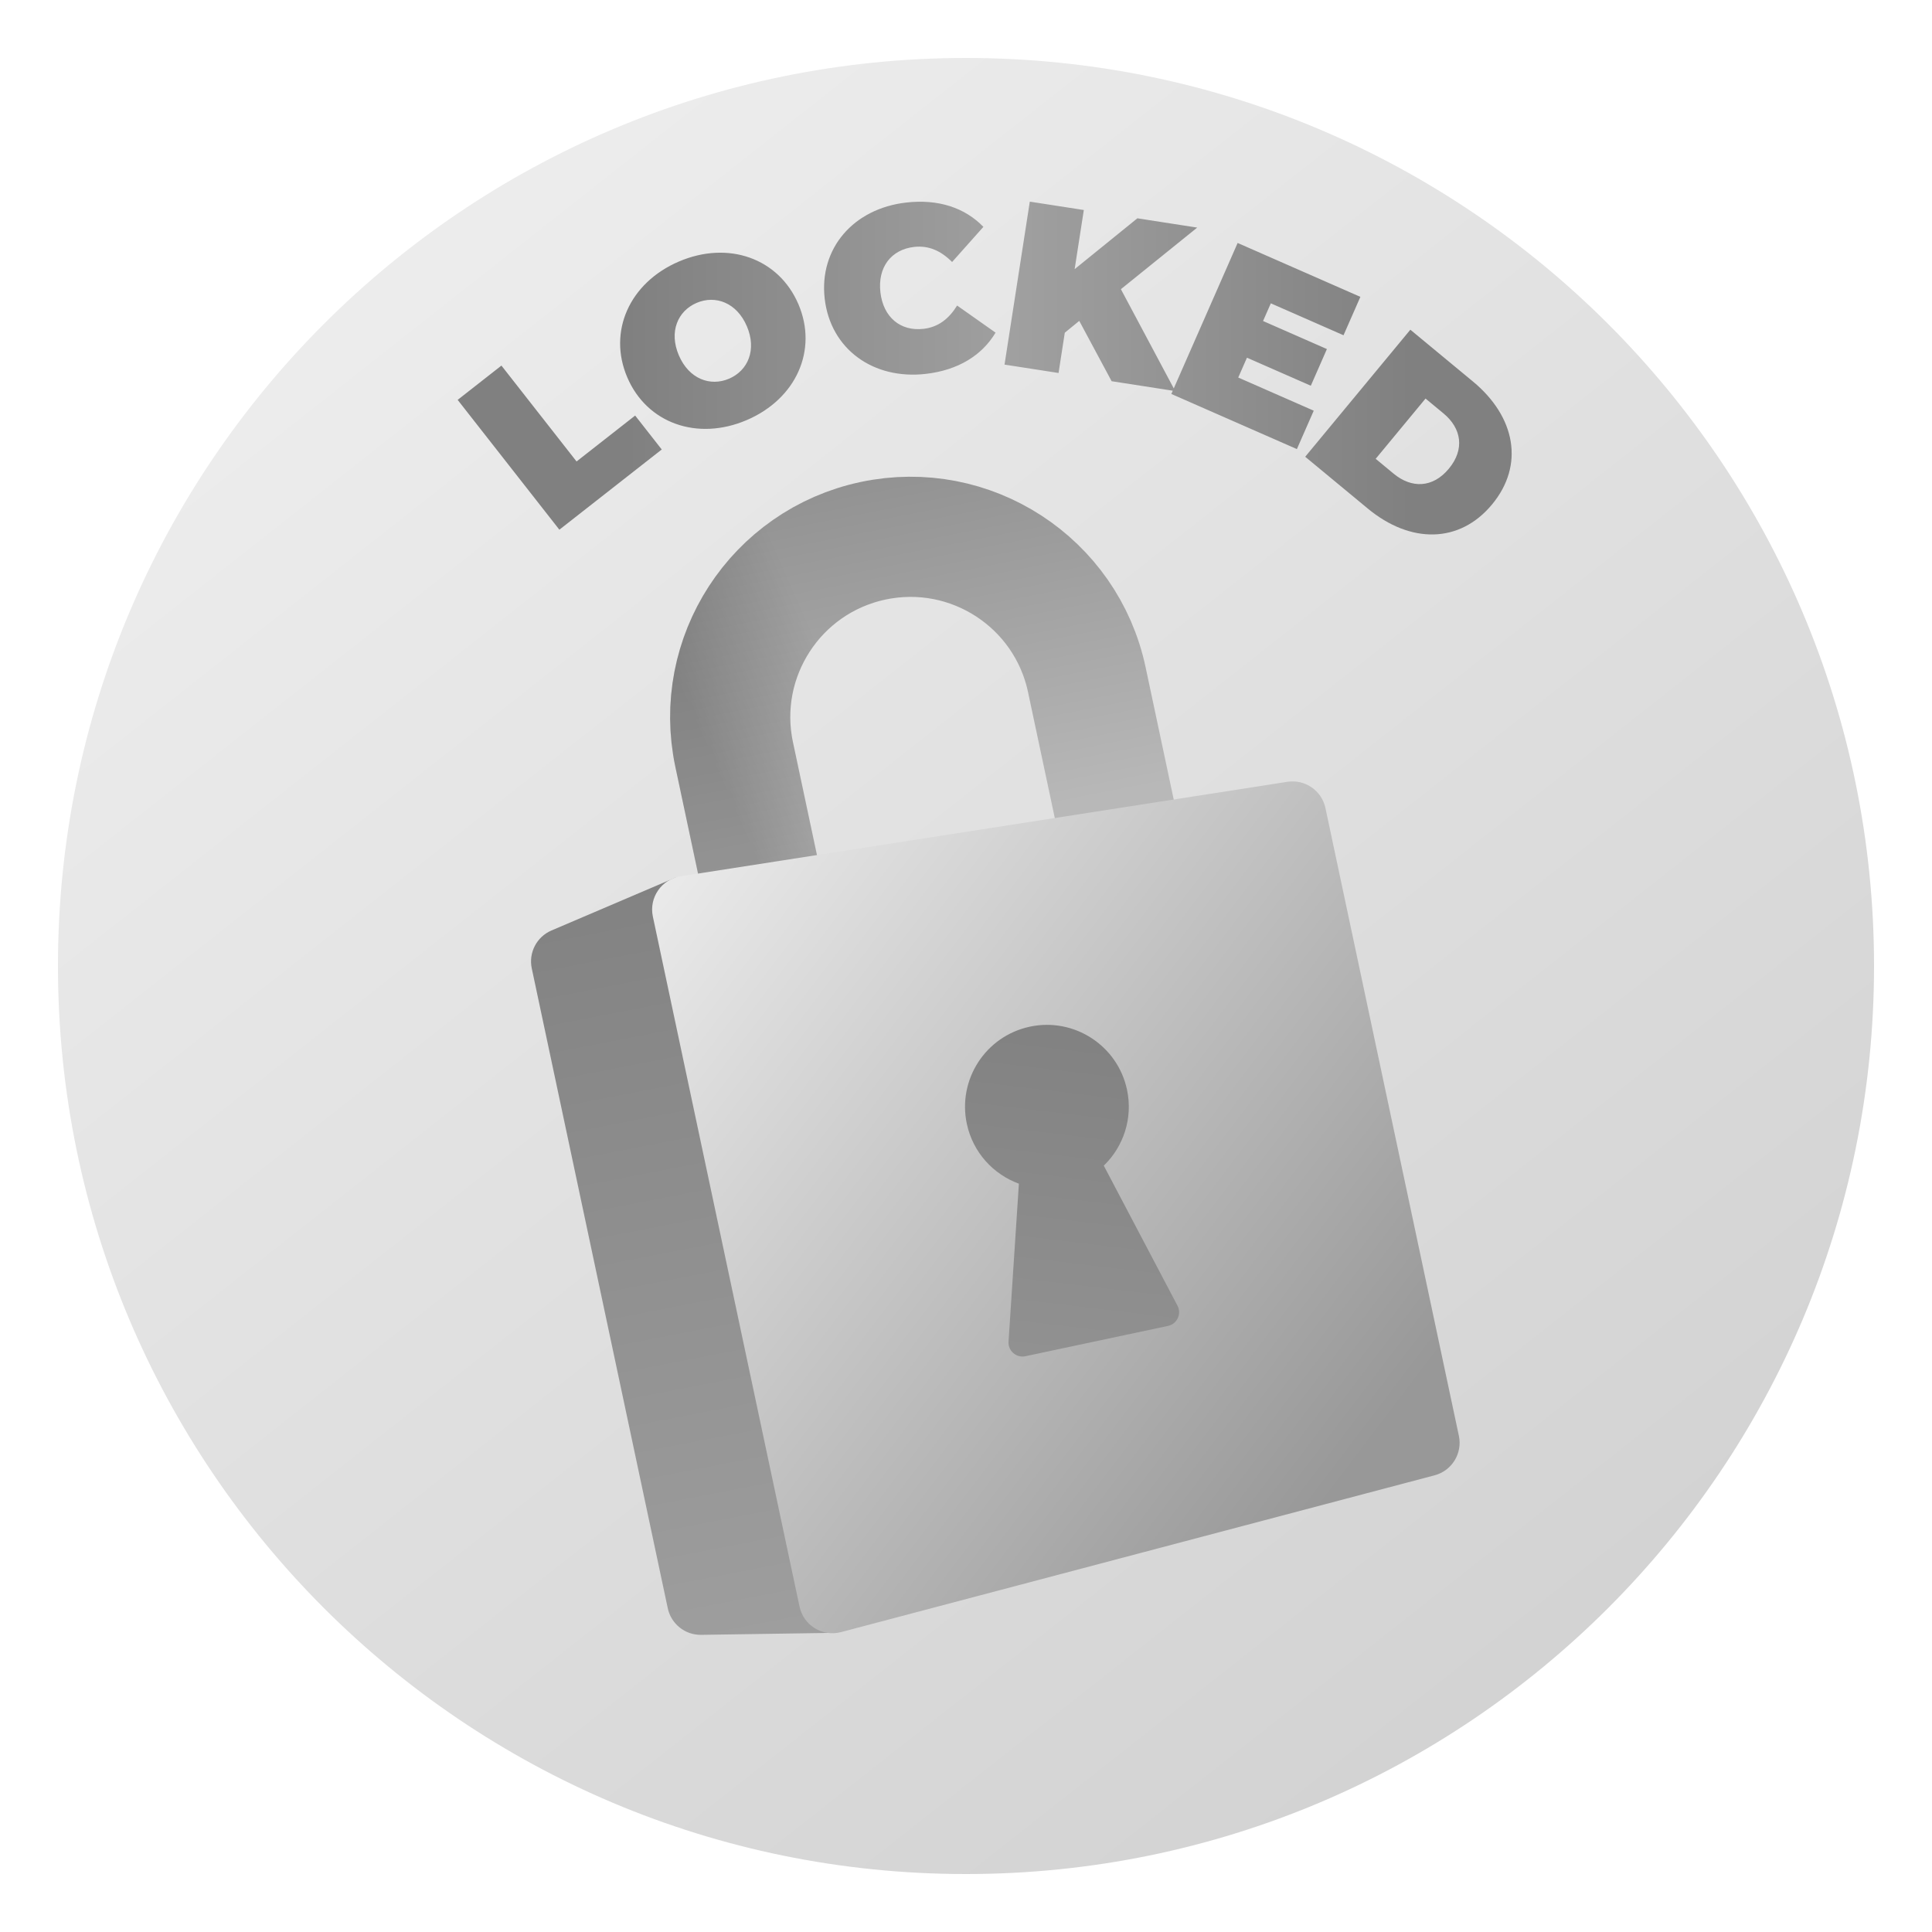
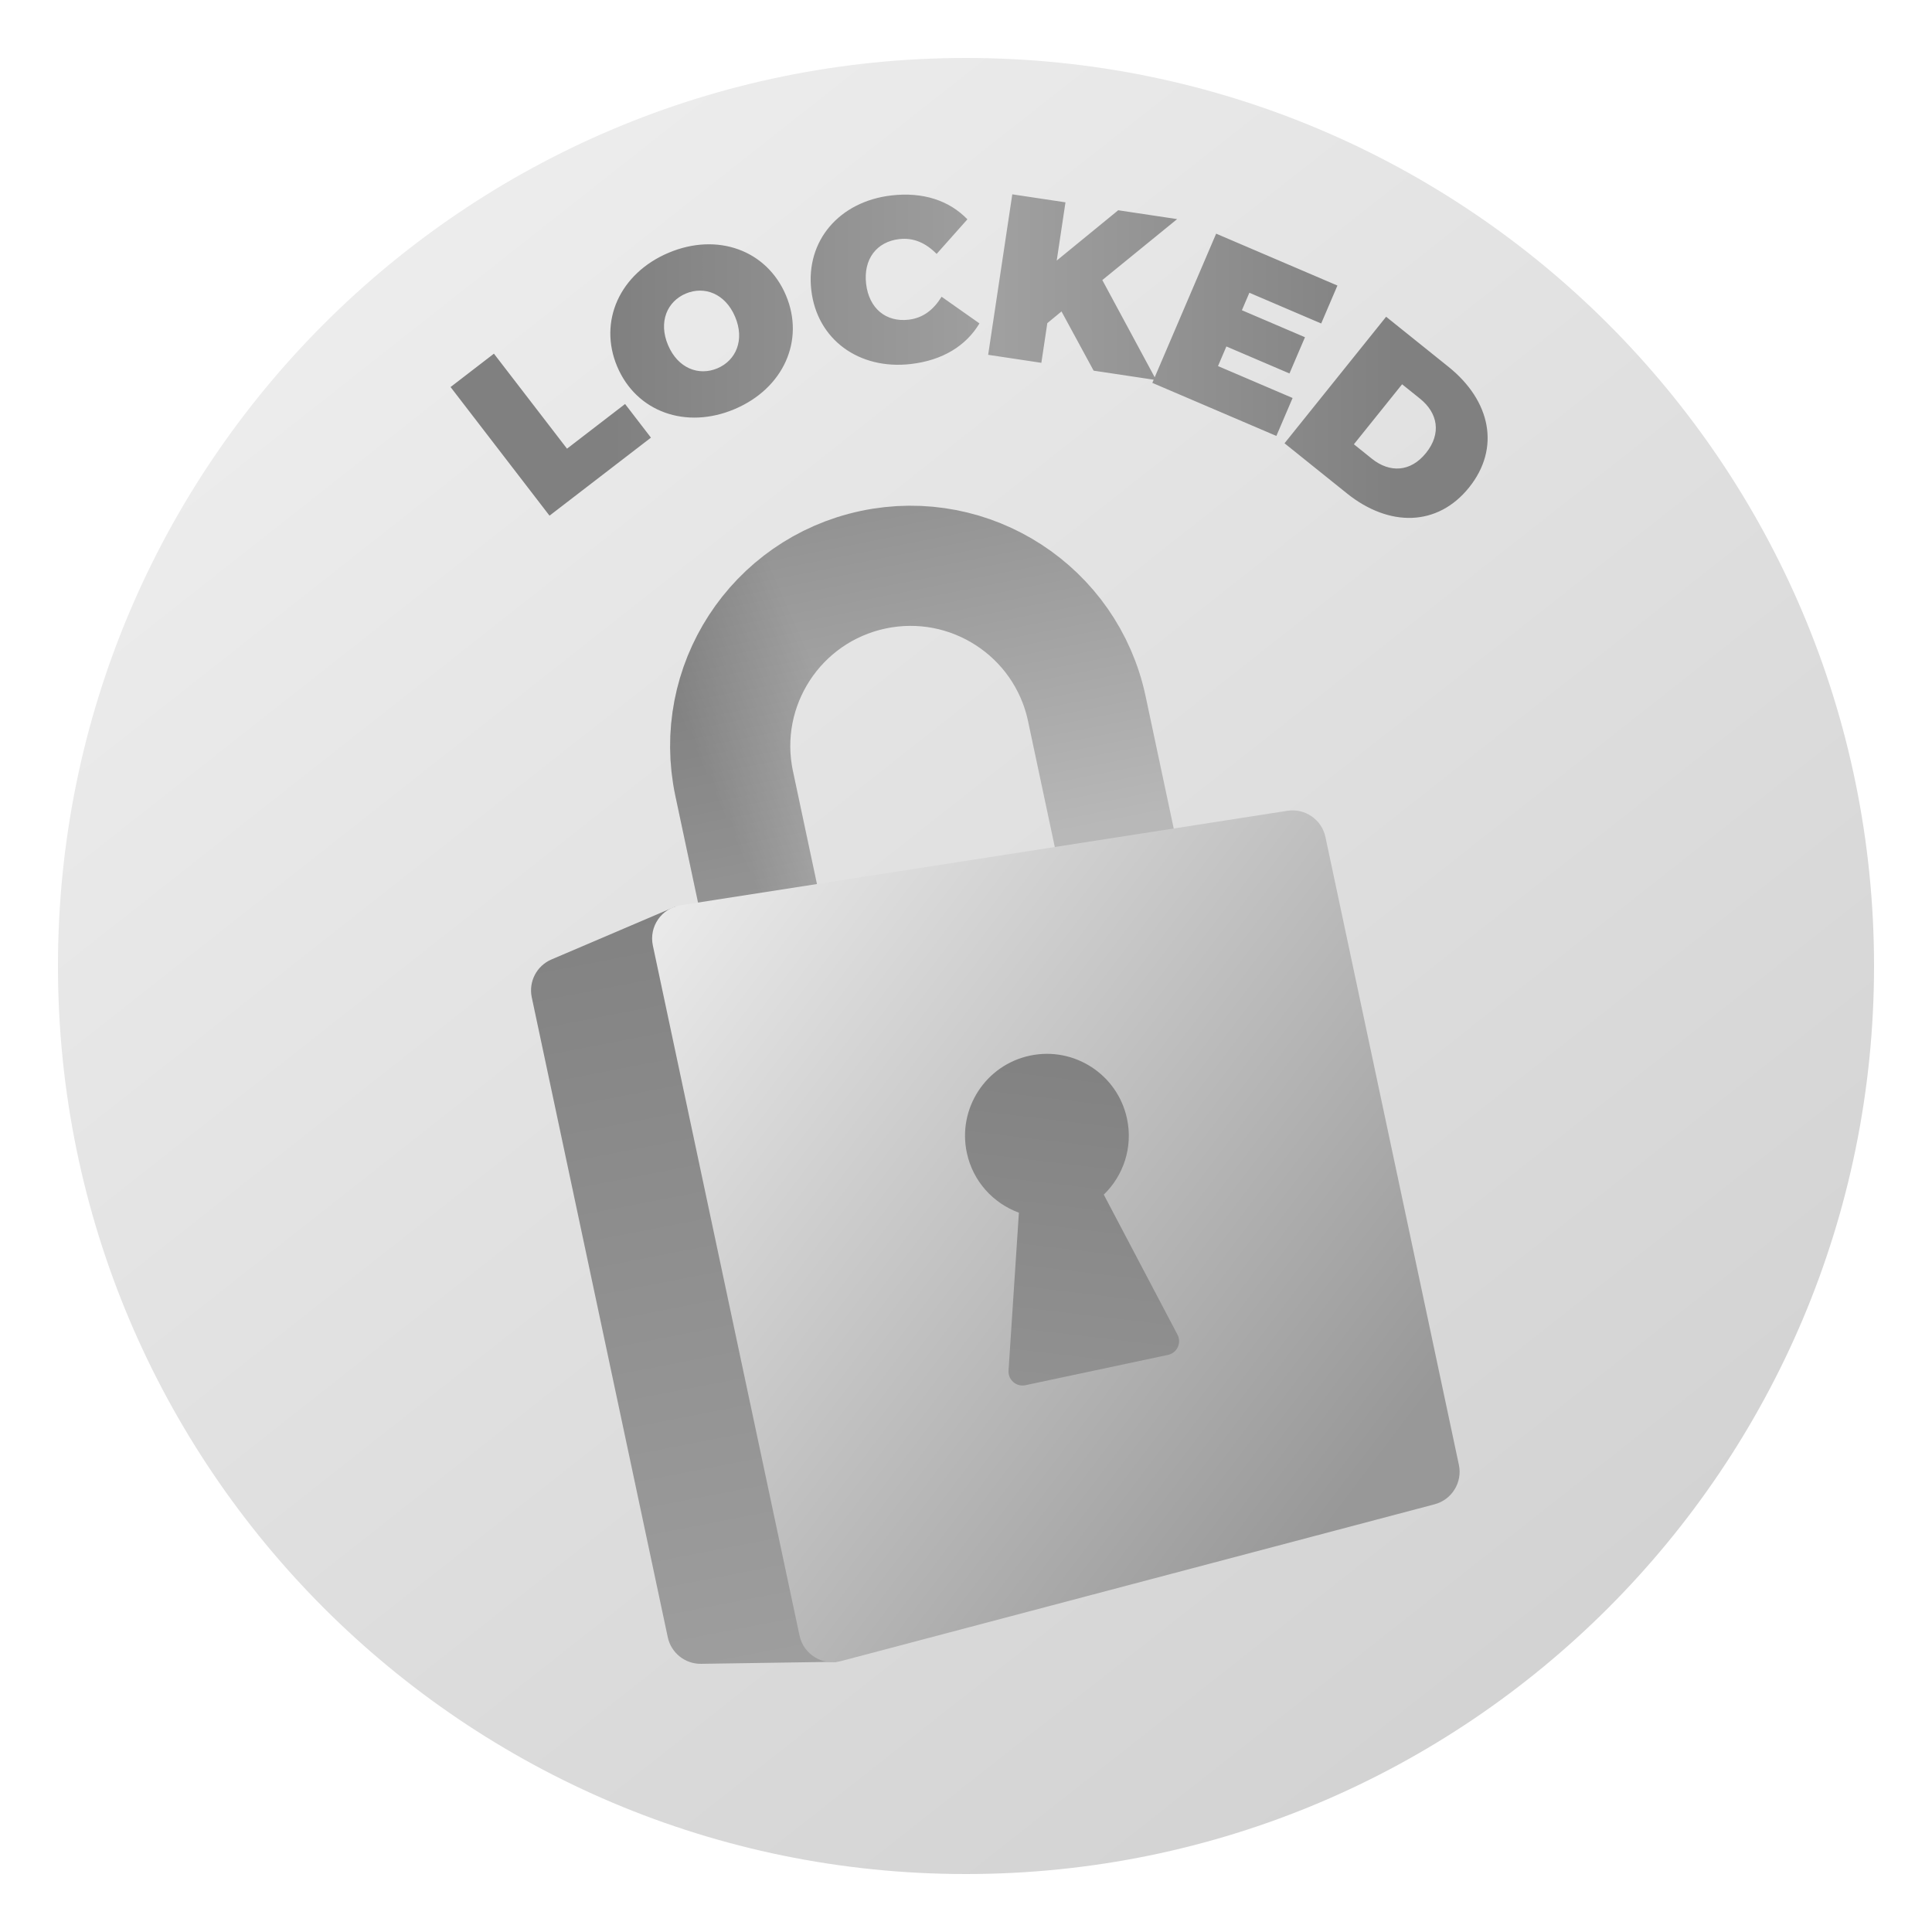
<svg xmlns="http://www.w3.org/2000/svg" width="200" height="200" viewBox="0 0 200 200" fill="none">
  <circle cx="100" cy="100" r="94" fill="url(#paint0_linear_8142_186896)" />
-   <path d="M81.174 102.452L76.001 78.115C73.858 68.034 80.293 58.125 90.374 55.982C100.455 53.839 110.364 60.274 112.506 70.355L117.679 94.692" stroke="url(#paint1_linear_8142_186896)" stroke-width="12.44" />
-   <path opacity="0.2" d="M81.174 102.452L76.001 78.115C73.858 68.034 80.293 58.125 90.374 55.982C100.455 53.839 110.364 60.274 112.506 70.355L117.679 94.692" stroke="url(#paint2_linear_8142_186896)" stroke-width="12.44" />
-   <path d="M55.049 100.25C54.703 98.622 55.557 96.977 57.087 96.324L69.907 90.85L86.611 169.028L72.584 169.239C70.921 169.264 69.472 168.108 69.126 166.481L55.049 100.25Z" fill="url(#paint3_linear_8142_186896)" />
-   <path d="M67.583 94.877C67.168 92.923 68.479 91.021 70.453 90.713L133.268 80.933C135.094 80.648 136.825 81.841 137.209 83.649L151.022 148.635C151.408 150.451 150.301 152.25 148.506 152.725L87.062 168.955C85.138 169.463 83.181 168.259 82.767 166.313L67.583 94.877Z" fill="url(#paint4_linear_8142_186896)" />
-   <path d="M106.614 106.28C111.194 105.307 115.695 108.23 116.668 112.81C117.299 115.775 116.293 118.705 114.264 120.668L121.894 135.166C122.341 136.017 121.852 137.059 120.912 137.258L106.151 140.396C105.211 140.596 104.341 139.842 104.404 138.884L105.476 122.535C102.825 121.567 100.715 119.299 100.085 116.334C99.112 111.755 102.035 107.254 106.614 106.28Z" fill="url(#paint5_linear_8142_186896)" />
-   <path d="M57.906 54.834L47.377 41.395L51.908 37.845L59.685 47.771L65.751 43.018L68.504 46.531L57.906 54.834ZM77.311 43.483C72.2 45.674 66.977 43.826 64.939 39.074C62.902 34.322 65.166 29.265 70.277 27.074C75.388 24.883 80.611 26.731 82.648 31.483C84.686 36.235 82.422 41.292 77.311 43.483ZM75.475 39.201C77.426 38.365 78.361 36.213 77.313 33.77C76.266 31.326 74.063 30.52 72.112 31.356C70.162 32.192 69.227 34.344 70.275 36.787C71.322 39.23 73.525 40.037 75.475 39.201ZM95.844 38.704C90.392 39.331 85.973 36.133 85.373 30.924C84.773 25.715 88.35 21.596 93.801 20.968C97.121 20.586 99.877 21.496 101.8 23.484L98.561 27.122C97.422 25.977 96.151 25.387 94.625 25.562C92.251 25.836 90.841 27.667 91.14 30.26C91.438 32.852 93.227 34.316 95.602 34.042C97.128 33.867 98.231 33.003 99.08 31.629L103.061 34.435C101.64 36.809 99.163 38.321 95.844 38.704ZM115.076 39.463L111.725 33.218L110.227 34.441L109.581 38.611L103.989 37.744L106.605 20.873L112.197 21.74L111.247 27.862L117.74 22.599L123.934 23.56L116.035 29.937L121.656 40.483L115.076 39.463ZM128.182 39.082L135.998 42.514L134.253 46.489L121.256 40.783L128.12 25.151L140.826 30.73L139.081 34.705L131.555 31.4L130.751 33.231L137.361 36.134L135.695 39.93L129.084 37.028L128.182 39.082ZM135.114 47.283L145.999 34.131L152.481 39.496C156.878 43.135 157.835 48.137 154.46 52.215C151.086 56.292 145.992 56.287 141.596 52.648L135.114 47.283ZM142.409 47.496L144.269 49.035C146.129 50.575 148.324 50.524 149.988 48.514C151.652 46.503 151.292 44.337 149.432 42.798L147.572 41.258L142.409 47.496Z" fill="url(#paint6_linear_8142_186896)" />
+   <path d="M81.174 105.452L76.001 81.115C73.858 71.034 80.293 61.125 90.374 58.982C100.455 56.839 110.364 63.274 112.506 73.355L117.679 97.692" stroke="url(#paint1_linear_8142_186896)" stroke-width="12.44" />
+   <path opacity="0.2" d="M81.174 105.452L76.001 81.115C73.858 71.034 80.293 61.125 90.374 58.982C100.455 56.839 110.364 63.274 112.506 73.355L117.679 97.692" stroke="url(#paint2_linear_8142_186896)" stroke-width="12.44" />
+   <path d="M55.049 103.25C54.703 101.622 55.557 99.977 57.087 99.324L69.907 93.85L86.611 172.028L72.584 172.239C70.921 172.264 69.472 171.108 69.126 169.481L55.049 103.25Z" fill="url(#paint3_linear_8142_186896)" />
+   <path d="M67.583 97.877C67.168 95.923 68.479 94.021 70.453 93.713L133.268 83.933C135.094 83.648 136.825 84.841 137.209 86.649L151.022 151.635C151.408 153.451 150.301 155.25 148.506 155.725L87.062 171.955C85.138 172.463 83.181 171.259 82.767 169.313L67.583 97.877Z" fill="url(#paint4_linear_8142_186896)" />
+   <path d="M106.614 109.28C111.194 108.307 115.695 111.23 116.668 115.81C117.299 118.775 116.293 121.705 114.264 123.668L121.894 138.166C122.341 139.017 121.852 140.059 120.912 140.258L106.151 143.396C105.211 143.596 104.341 142.842 104.404 141.884L105.476 125.535C102.825 124.567 100.715 122.299 100.085 119.334C99.112 114.755 102.035 110.254 106.614 109.28Z" fill="url(#paint5_linear_8142_186896)" />
+   <path d="M56.886 53.382L46.642 40.066L51.131 36.612L58.697 46.447L64.708 41.822L67.386 45.304L56.886 53.382ZM76.051 42.349C71.012 44.482 65.88 42.641 63.897 37.955C61.914 33.27 64.164 28.303 69.204 26.171C74.243 24.038 79.374 25.879 81.358 30.565C83.341 35.25 81.09 40.216 76.051 42.349ZM74.264 38.128C76.187 37.314 77.117 35.2 76.097 32.791C75.078 30.382 72.913 29.578 70.99 30.392C69.067 31.206 68.138 33.319 69.157 35.729C70.177 38.138 72.342 38.942 74.264 38.128ZM94.293 37.683C88.929 38.304 84.578 35.159 83.985 30.034C83.391 24.908 86.908 20.853 92.273 20.232C95.539 19.853 98.252 20.747 100.145 22.703L96.96 26.285C95.839 25.158 94.588 24.578 93.086 24.752C90.749 25.023 89.364 26.826 89.659 29.377C89.954 31.928 91.716 33.367 94.052 33.096C95.554 32.922 96.639 32.072 97.473 30.719L101.393 33.479C99.996 35.815 97.559 37.305 94.293 37.683ZM113.212 38.371L109.886 32.241L108.418 33.452L107.801 37.558L102.294 36.73L104.792 20.117L110.298 20.945L109.392 26.973L115.757 21.765L121.856 22.682L114.112 28.993L119.691 39.345L113.212 38.371ZM126.087 37.896L133.809 41.2L132.129 45.128L119.287 39.634L125.895 24.188L138.45 29.559L136.77 33.487L129.334 30.306L128.56 32.115L135.091 34.909L133.486 38.66L126.955 35.866L126.087 37.896ZM132.973 45.889L143.492 32.79L149.948 37.974C154.327 41.491 155.341 46.399 152.08 50.46C148.819 54.521 143.808 54.59 139.429 51.074L132.973 45.889ZM140.154 45.992L142.007 47.48C143.86 48.968 146.019 48.886 147.627 46.883C149.235 44.881 148.849 42.755 146.996 41.267L145.144 39.78L140.154 45.992Z" fill="url(#paint6_linear_8142_186896)" />
  <defs>
    <linearGradient id="paint0_linear_8142_186896" x1="44.187" y1="28.335" x2="166.538" y2="183.638" gradientUnits="userSpaceOnUse">
      <stop stop-color="#ECECEC" />
      <stop offset="1" stop-color="#D1D1D1" />
    </linearGradient>
-     <linearGradient id="paint1_linear_8142_186896" x1="99.521" y1="85.377" x2="92.396" y2="49.12" gradientUnits="userSpaceOnUse">
+     <linearGradient id="paint1_linear_8142_186896" x1="99.521" y1="88.377" x2="92.396" y2="52.12" gradientUnits="userSpaceOnUse">
      <stop stop-color="#B8B8B8" />
      <stop offset="1" stop-color="#929292" />
    </linearGradient>
-     <linearGradient id="paint2_linear_8142_186896" x1="146.001" y1="51.647" x2="67.604" y2="86.179" gradientUnits="userSpaceOnUse">
+     <linearGradient id="paint2_linear_8142_186896" x1="146.001" y1="54.647" x2="67.604" y2="89.179" gradientUnits="userSpaceOnUse">
      <stop offset="0.726" stop-opacity="0" />
      <stop offset="0.899" />
    </linearGradient>
-     <linearGradient id="paint3_linear_8142_186896" x1="65.097" y1="91.644" x2="82.307" y2="180.286" gradientUnits="userSpaceOnUse">
+     <linearGradient id="paint3_linear_8142_186896" x1="65.097" y1="94.644" x2="82.307" y2="183.286" gradientUnits="userSpaceOnUse">
      <stop stop-color="#828282" />
      <stop offset="1" stop-color="#A2A2A2" />
    </linearGradient>
-     <linearGradient id="paint4_linear_8142_186896" x1="66.818" y1="91.72" x2="142.3" y2="149.068" gradientUnits="userSpaceOnUse">
+     <linearGradient id="paint4_linear_8142_186896" x1="66.818" y1="94.72" x2="142.3" y2="152.068" gradientUnits="userSpaceOnUse">
      <stop stop-color="#EBEBEB" />
      <stop offset="1" stop-color="#989898" />
    </linearGradient>
-     <linearGradient id="paint5_linear_8142_186896" x1="115.435" y1="105.997" x2="108.984" y2="160.217" gradientUnits="userSpaceOnUse">
+     <linearGradient id="paint5_linear_8142_186896" x1="115.435" y1="108.997" x2="108.984" y2="163.217" gradientUnits="userSpaceOnUse">
      <stop stop-color="#818181" />
      <stop offset="1" stop-color="#9A9A9A" />
    </linearGradient>
-     <linearGradient id="paint6_linear_8142_186896" x1="64.881" y1="42.244" x2="146.061" y2="42.244" gradientUnits="userSpaceOnUse">
+     <linearGradient id="paint6_linear_8142_186896" x1="63.378" y1="41.244" x2="144.558" y2="41.244" gradientUnits="userSpaceOnUse">
      <stop stop-color="#808080" />
      <stop offset="0.493" stop-color="#A0A0A0" />
      <stop offset="1" stop-color="#808080" />
    </linearGradient>
  </defs>
</svg>
